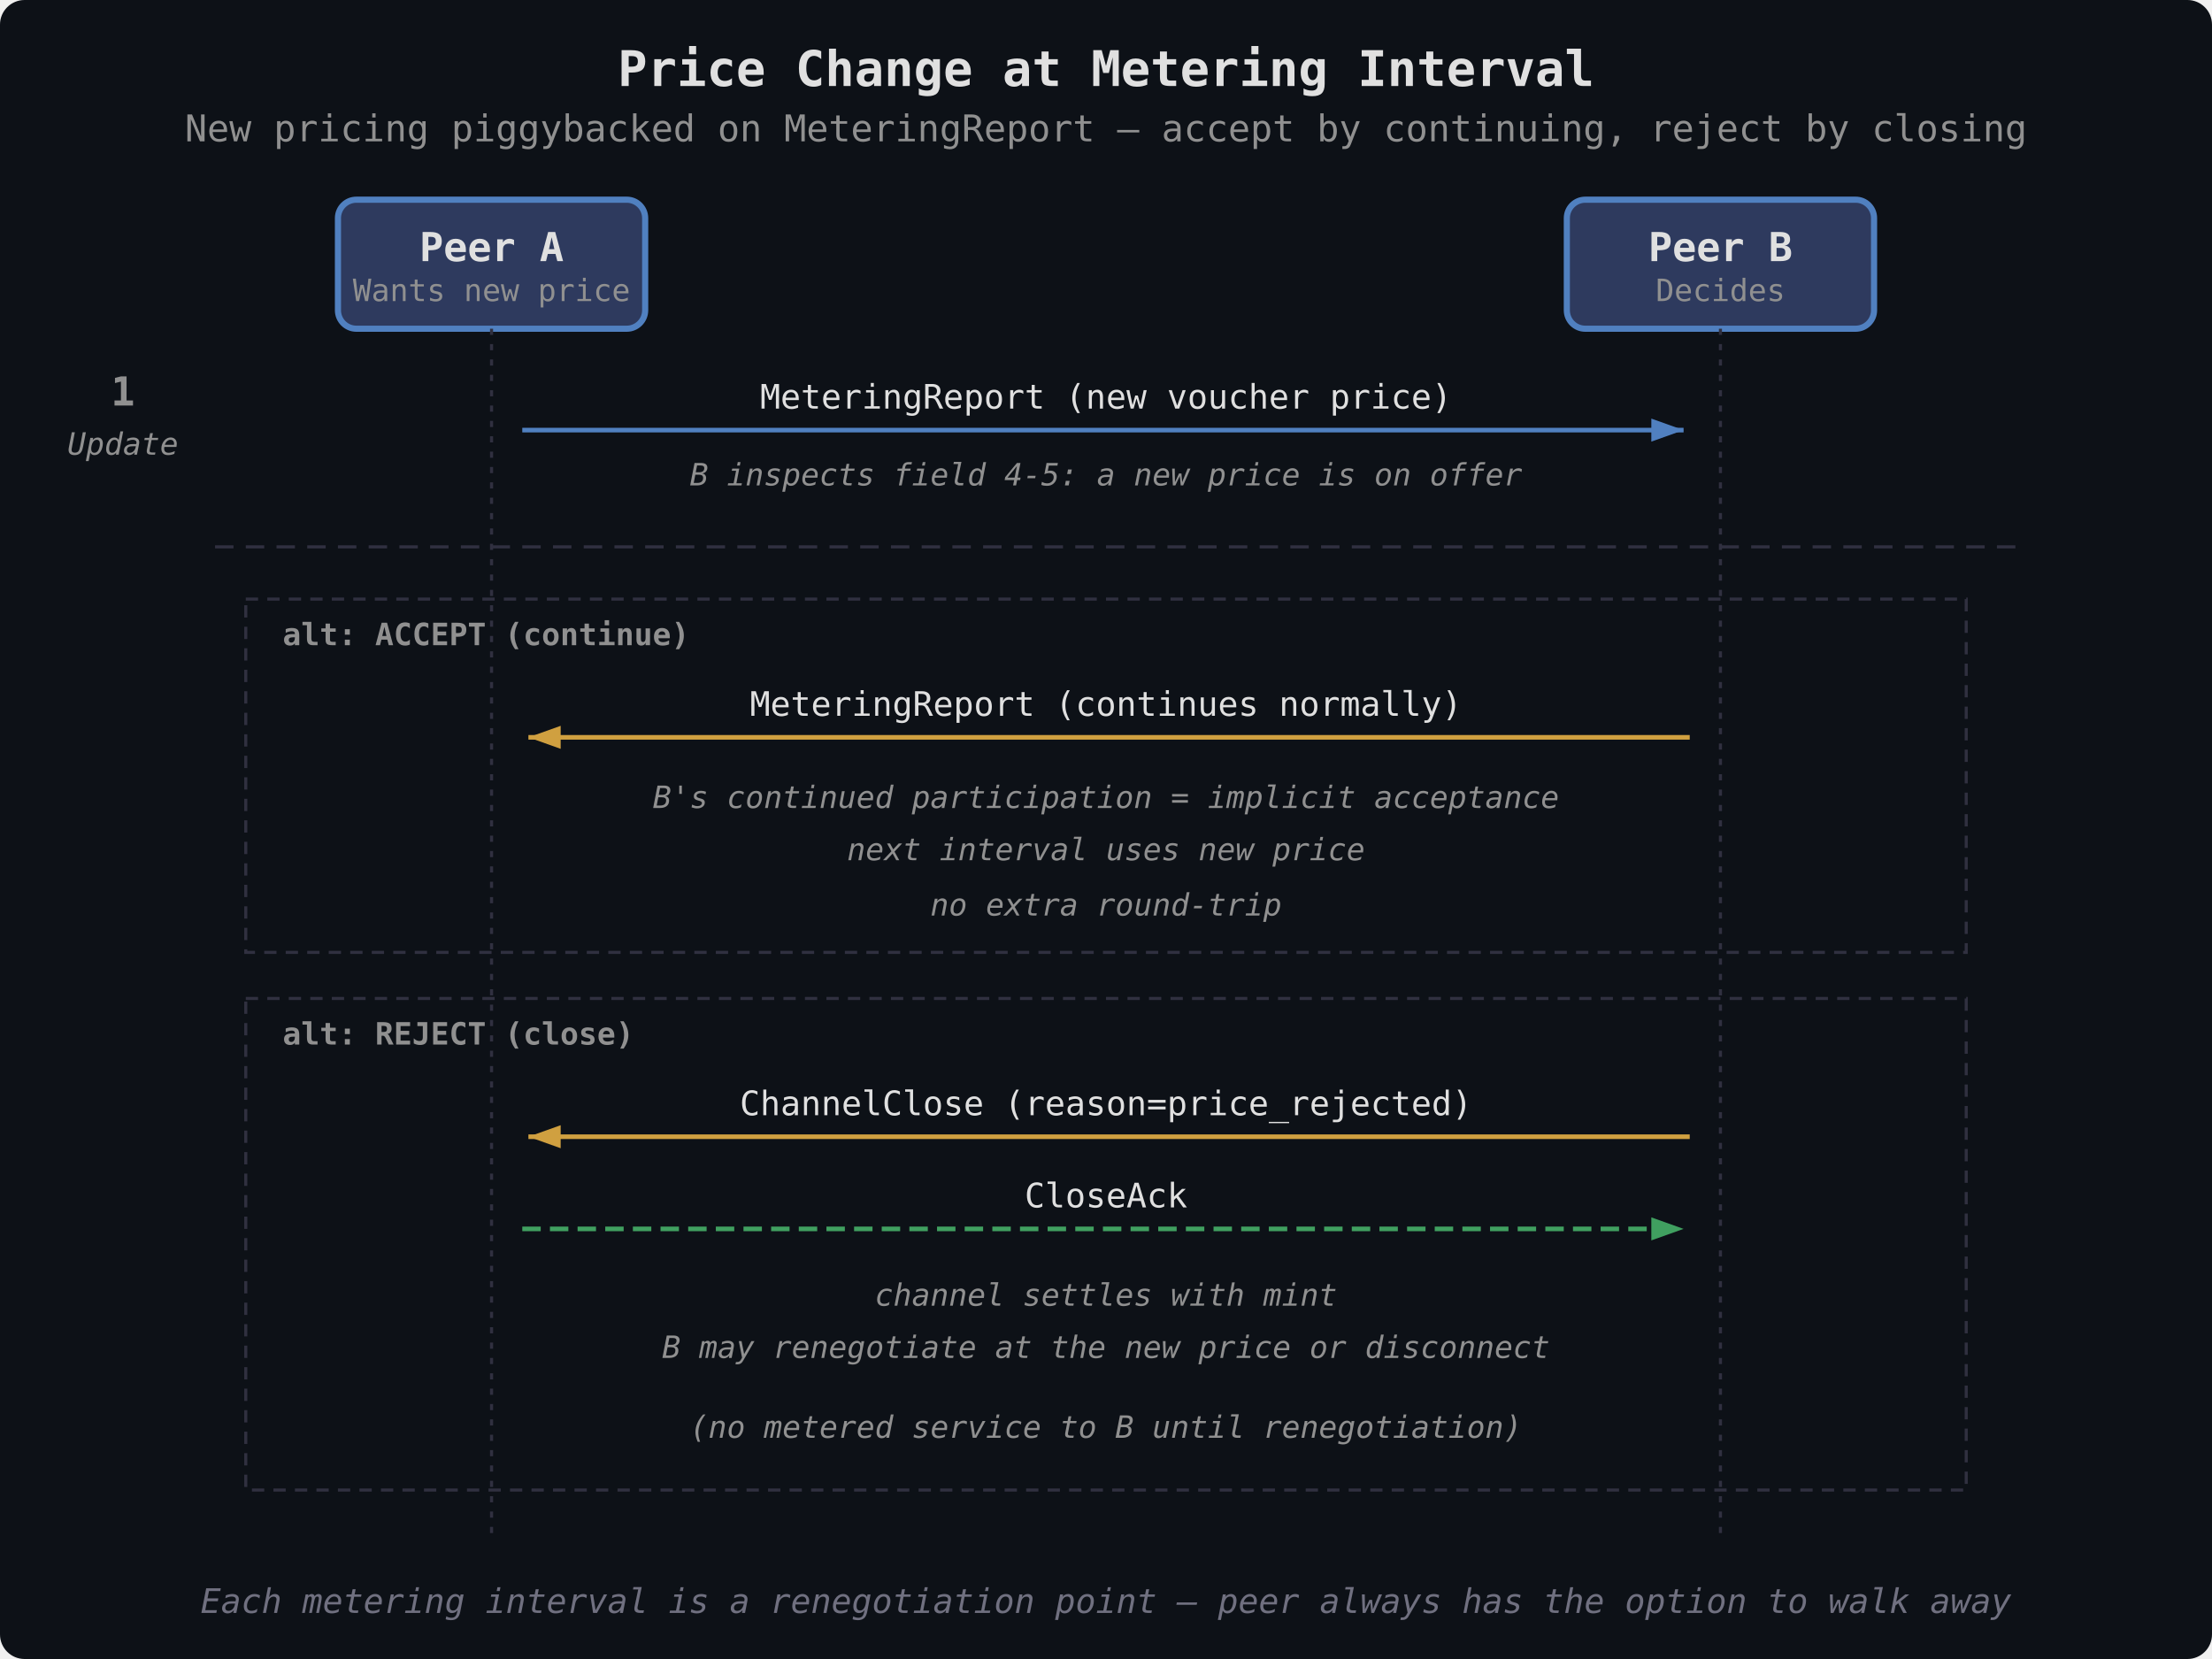
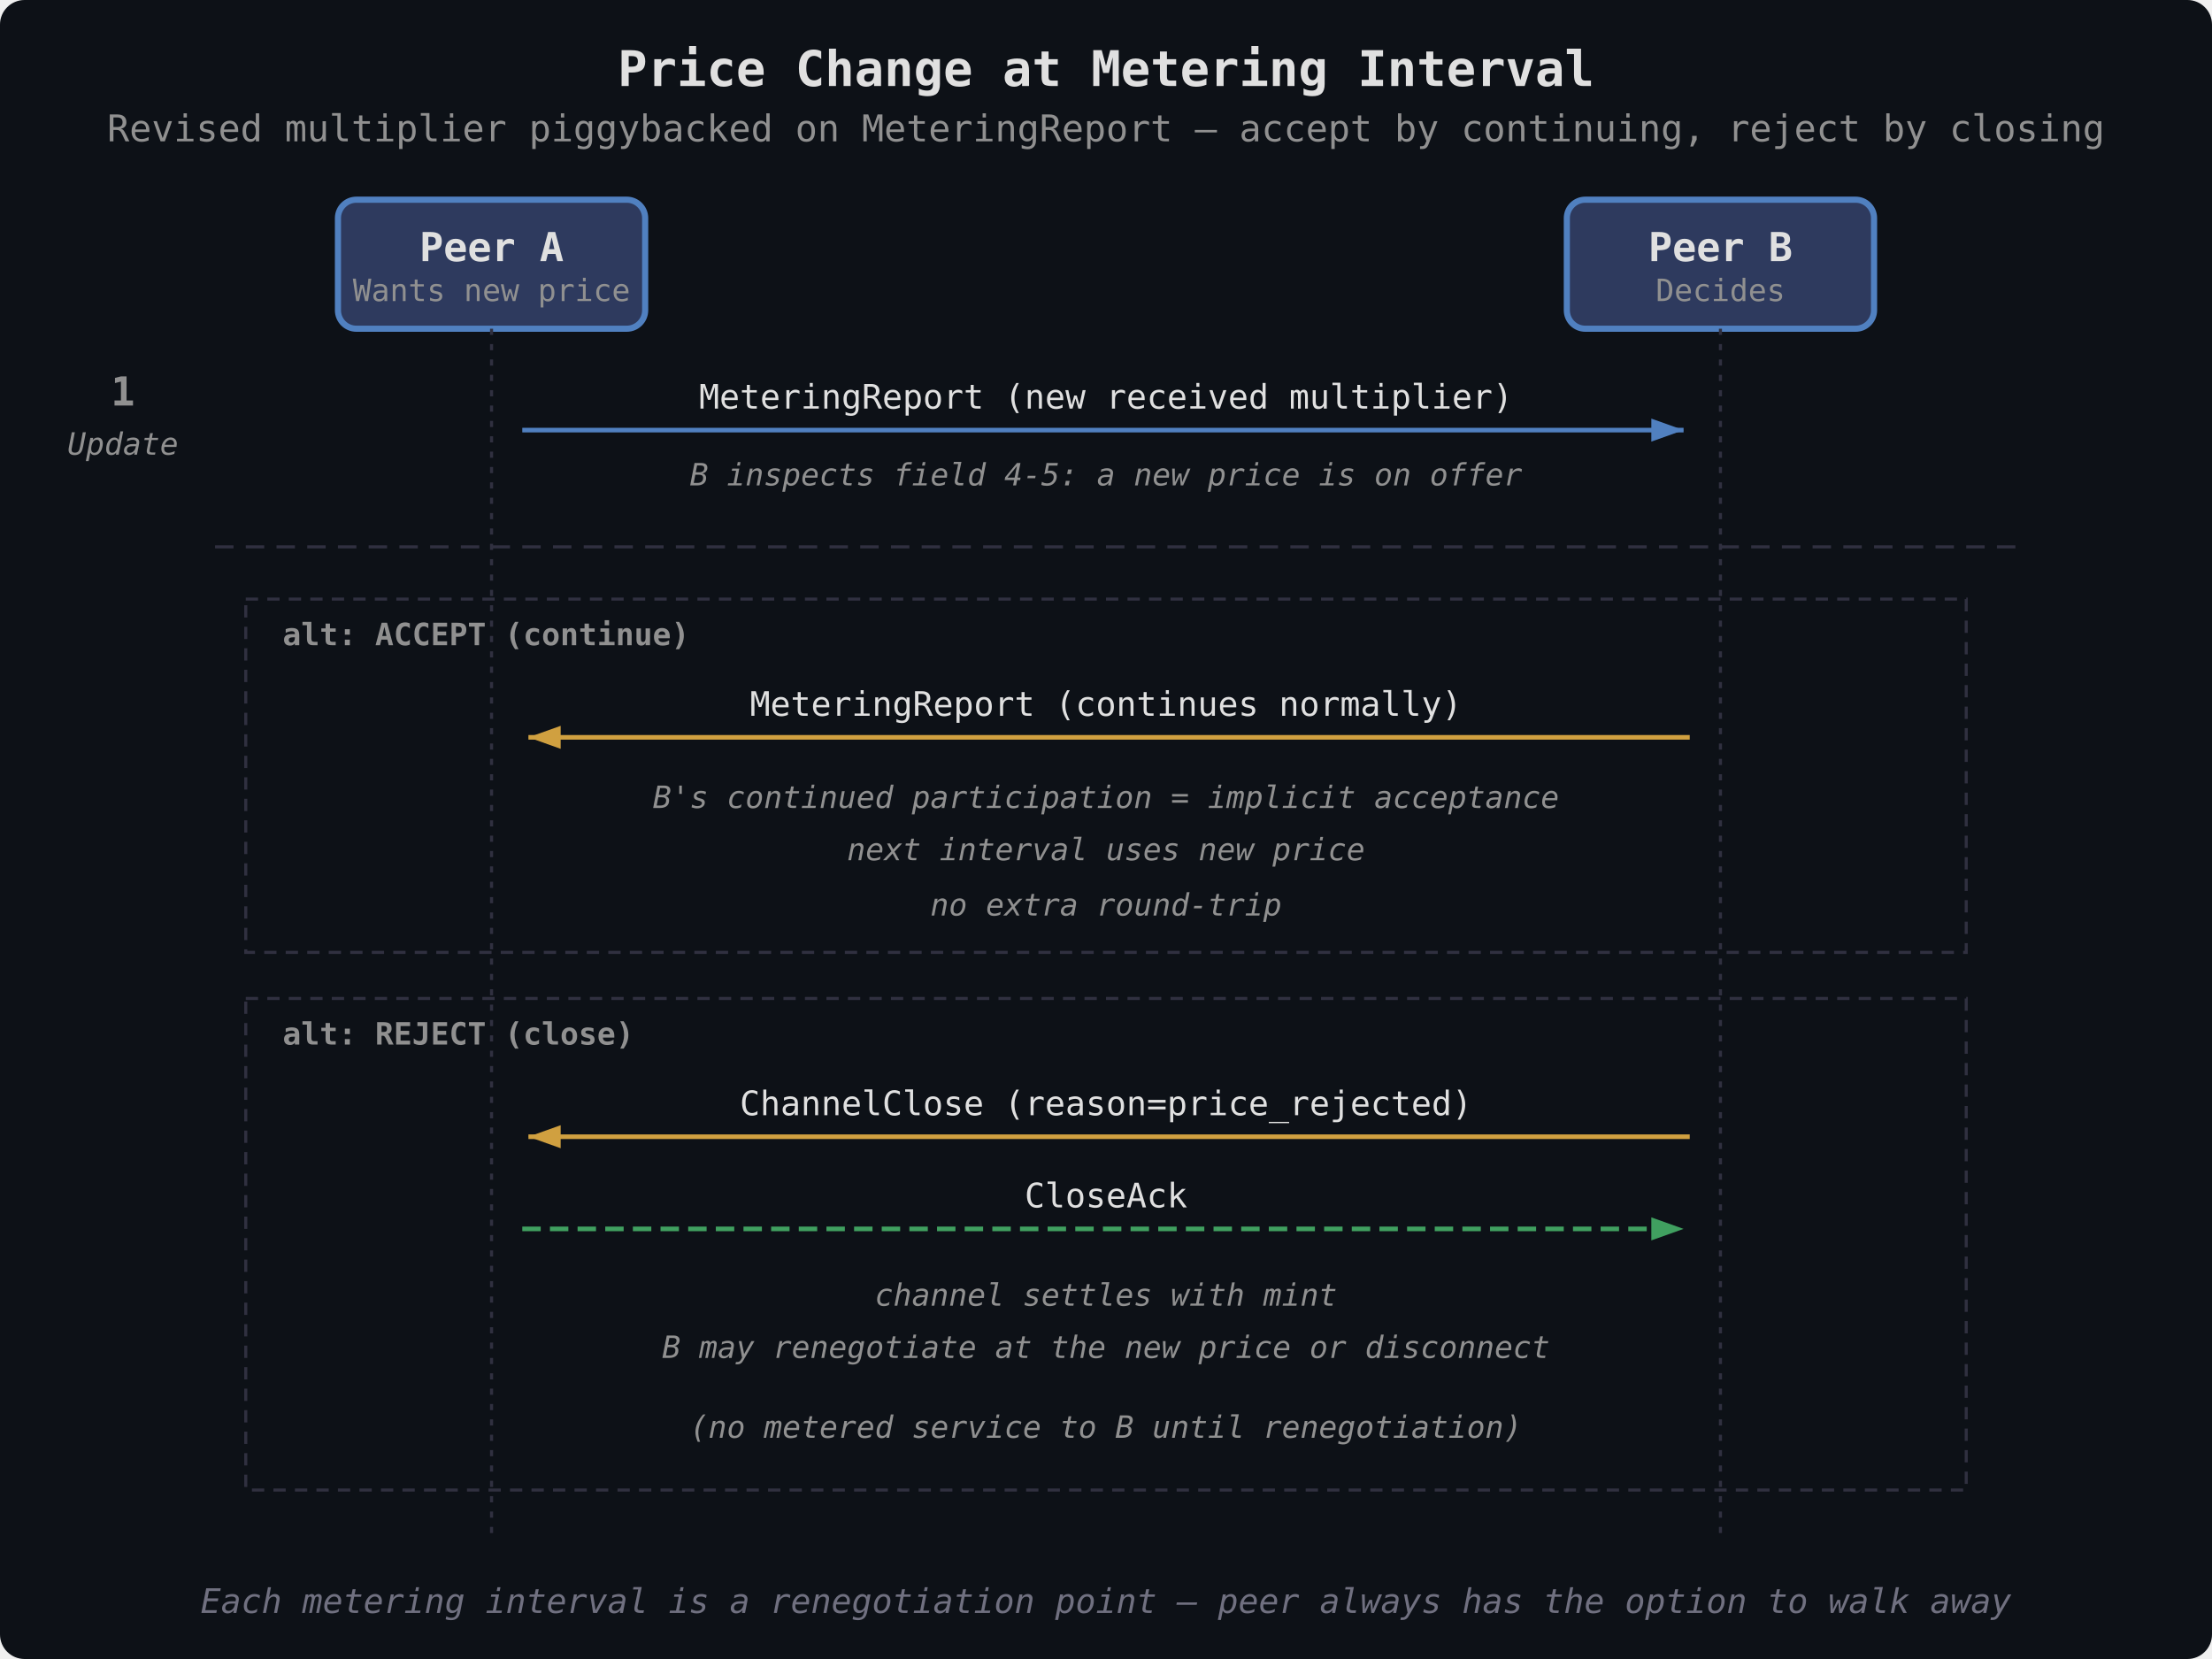
<svg xmlns="http://www.w3.org/2000/svg" viewBox="0 0 720 540" font-family="monospace" font-size="12">
  <style>
    text          { fill: #e0e0e0; }
    text.title    { font-size: 16px; font-weight: bold; }
    text.subtitle { font-size: 12px; fill: #909090; }
    text.nlabel   { font-size: 13px; font-weight: bold; }
    text.nrole    { font-size: 10px; fill: #909090; }
    text.plabel   { font-size: 13px; font-weight: bold; fill: #909090; }
    text.annot    { font-size: 10px; fill: #909090; font-style: italic; }
    text.alabel   { font-size: 11px; }
    text.caption  { font-size: 11px; fill: #707080; font-style: italic; }
    text.altlabel { font-size: 10px; font-weight: bold; fill: #909090; }
    line.sep      { stroke: #303040; stroke-width: 1; stroke-dasharray: 6,4; }
    line.life     { stroke: #303040; stroke-width: 1; stroke-dasharray: 2,3; }
    rect.alt      { fill: none; stroke: #303040; stroke-width: 1; stroke-dasharray: 4,3; }

    .bg           { fill: #0d1117; }
    .callout      { fill: #151520; }
    .node         { fill: #2e3a5e; stroke: #5080c0; }

    @media (prefers-color-scheme: light) {
      text          { fill: #1f2328; }
      text.subtitle, text.nrole, text.plabel, text.annot, text.altlabel,
      text.elabel, text.mdesc, text.tlabel { fill: #656d76; }
      text.caption  { fill: #7c8186; }
      line.sep, line.life { stroke: #d1d9e0; }
      rect.alt      { stroke: #d1d9e0; }
      .bg           { fill: #ffffff; }
      .callout      { fill: #f6f8fa; }
      .node, rect.node { fill: #ddf4ff; stroke: #0969da; }
      rect.compute, rect.result { fill: #f6f8fa; }
    }
  </style>
  <defs>
    <marker id="aR" markerWidth="7" markerHeight="5" refX="7" refY="2.5" orient="auto">
      <polygon points="0,0 7,2.5 0,5" fill="#5080c0" />
    </marker>
    <marker id="aL" markerWidth="7" markerHeight="5" refX="7" refY="2.5" orient="auto">
      <polygon points="0,0 7,2.5 0,5" fill="#d0a040" />
    </marker>
    <marker id="aG" markerWidth="7" markerHeight="5" refX="7" refY="2.5" orient="auto">
      <polygon points="0,0 7,2.5 0,5" fill="#40a060" />
    </marker>
  </defs>
  <rect width="720" height="540" rx="8" class="bg" />
  <text x="360" y="28" text-anchor="middle" class="title">Price Change at Metering Interval</text>
-   <text x="360" y="46" text-anchor="middle" class="subtitle">New pricing piggybacked on MeteringReport — accept by continuing, reject by closing</text>
+   <text x="360" y="46" text-anchor="middle" class="subtitle">Revised multiplier piggybacked on MeteringReport — accept by continuing, reject by closing</text>
  <rect x="110" y="65" width="100" height="42" class="node" stroke-width="2" rx="6" />
  <text x="160" y="85" text-anchor="middle" class="nlabel">Peer A</text>
  <text x="160" y="98" text-anchor="middle" class="nrole">Wants new price</text>
  <rect x="510" y="65" width="100" height="42" class="node" stroke-width="2" rx="6" />
  <text x="560" y="85" text-anchor="middle" class="nlabel">Peer B</text>
  <text x="560" y="98" text-anchor="middle" class="nrole">Decides</text>
  <line x1="160" y1="107" x2="160" y2="500" class="life" />
  <line x1="560" y1="107" x2="560" y2="500" class="life" />
  <text x="40" y="132" text-anchor="middle" class="plabel">1</text>
  <text x="40" y="148" text-anchor="middle" class="annot">Update</text>
  <line x1="170" y1="140" x2="548" y2="140" stroke="#5080c0" stroke-width="1.5" marker-end="url(#aR)" />
-   <text x="360" y="133" text-anchor="middle" class="alabel" fill="#5080c0">MeteringReport (new voucher price)</text>
+   <text x="360" y="133" text-anchor="middle" class="alabel" fill="#5080c0">MeteringReport (new received multiplier)</text>
  <text x="360" y="158" text-anchor="middle" class="annot">B inspects field 4-5: a new price is on offer</text>
  <line x1="70" y1="178" x2="660" y2="178" class="sep" />
  <rect x="80" y="195" width="560" height="115" class="alt" />
  <text x="92" y="210" class="altlabel">alt: ACCEPT (continue)</text>
  <line x1="550" y1="240" x2="172" y2="240" stroke="#d0a040" stroke-width="1.5" marker-end="url(#aL)" />
  <text x="360" y="233" text-anchor="middle" class="alabel" fill="#d0a040">MeteringReport (continues normally)</text>
  <text x="360" y="263" text-anchor="middle" class="annot">B's continued participation = implicit acceptance</text>
  <text x="360" y="280" text-anchor="middle" class="annot">next interval uses new price</text>
  <text x="360" y="298" text-anchor="middle" class="annot">no extra round-trip</text>
  <rect x="80" y="325" width="560" height="160" class="alt" />
  <text x="92" y="340" class="altlabel">alt: REJECT (close)</text>
  <line x1="550" y1="370" x2="172" y2="370" stroke="#d0a040" stroke-width="1.5" marker-end="url(#aL)" />
  <text x="360" y="363" text-anchor="middle" class="alabel" fill="#d0a040">ChannelClose (reason=price_rejected)</text>
  <line x1="170" y1="400" x2="548" y2="400" stroke="#40a060" stroke-width="1.5" stroke-dasharray="6,3" marker-end="url(#aG)" />
  <text x="360" y="393" text-anchor="middle" class="alabel" fill="#40a060">CloseAck</text>
  <text x="360" y="425" text-anchor="middle" class="annot">channel settles with mint</text>
  <text x="360" y="442" text-anchor="middle" class="annot">B may renegotiate at the new price or disconnect</text>
  <text x="360" y="468" text-anchor="middle" class="annot">(no metered service to B until renegotiation)</text>
  <text x="360" y="525" text-anchor="middle" class="caption">Each metering interval is a renegotiation point — peer always has the option to walk away</text>
</svg>
